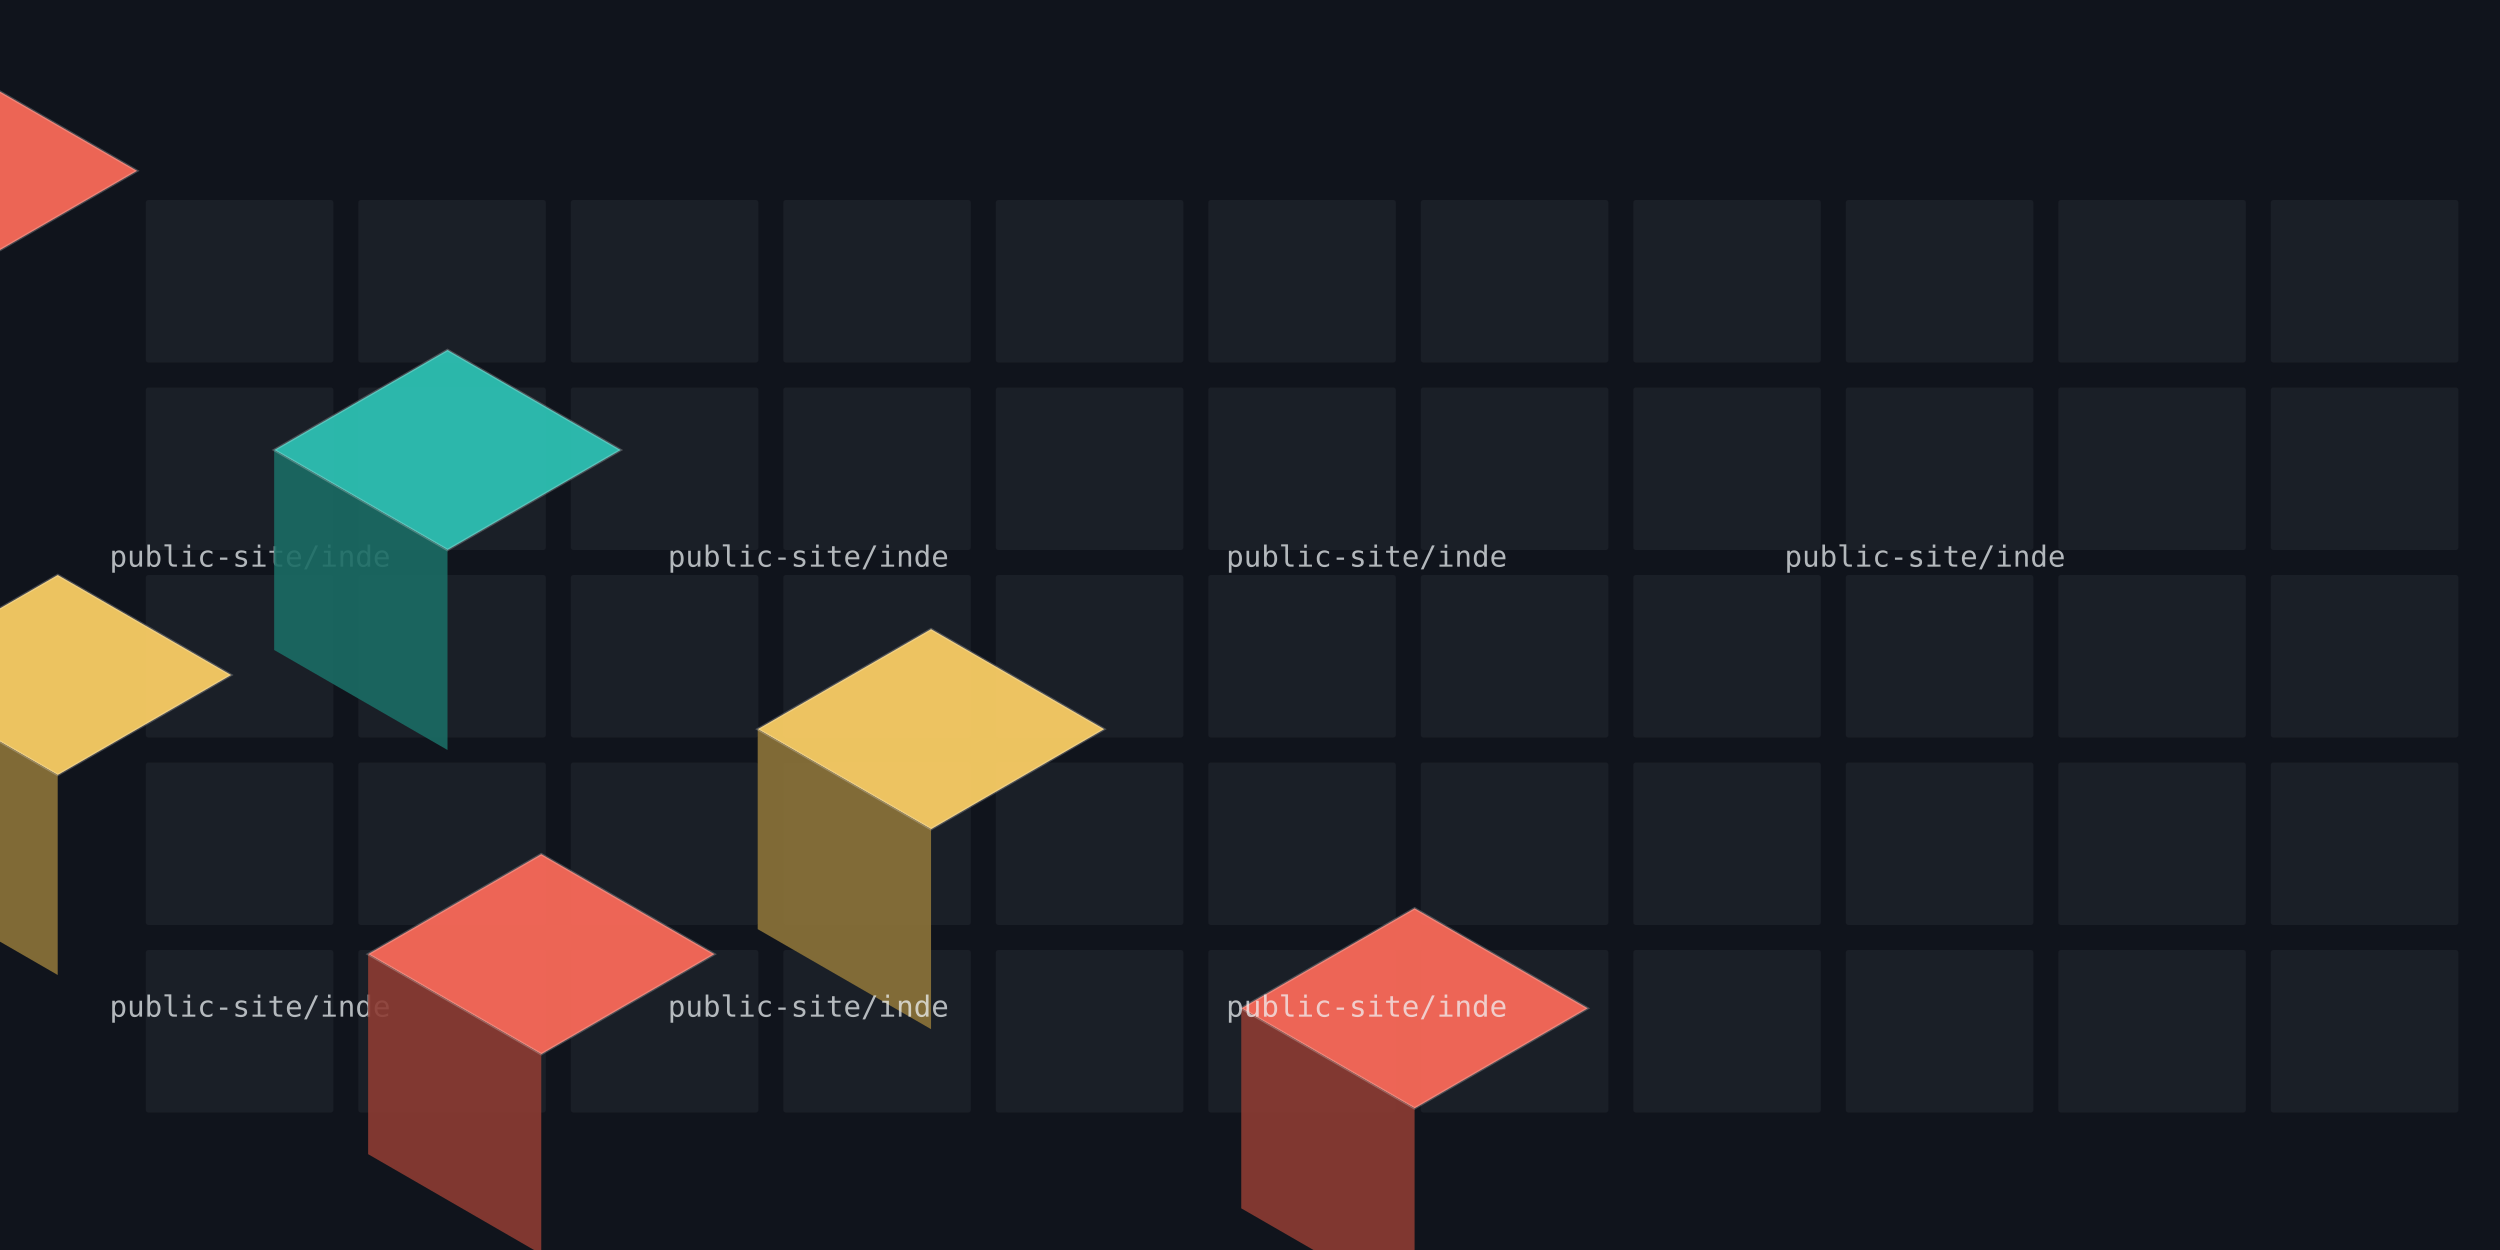
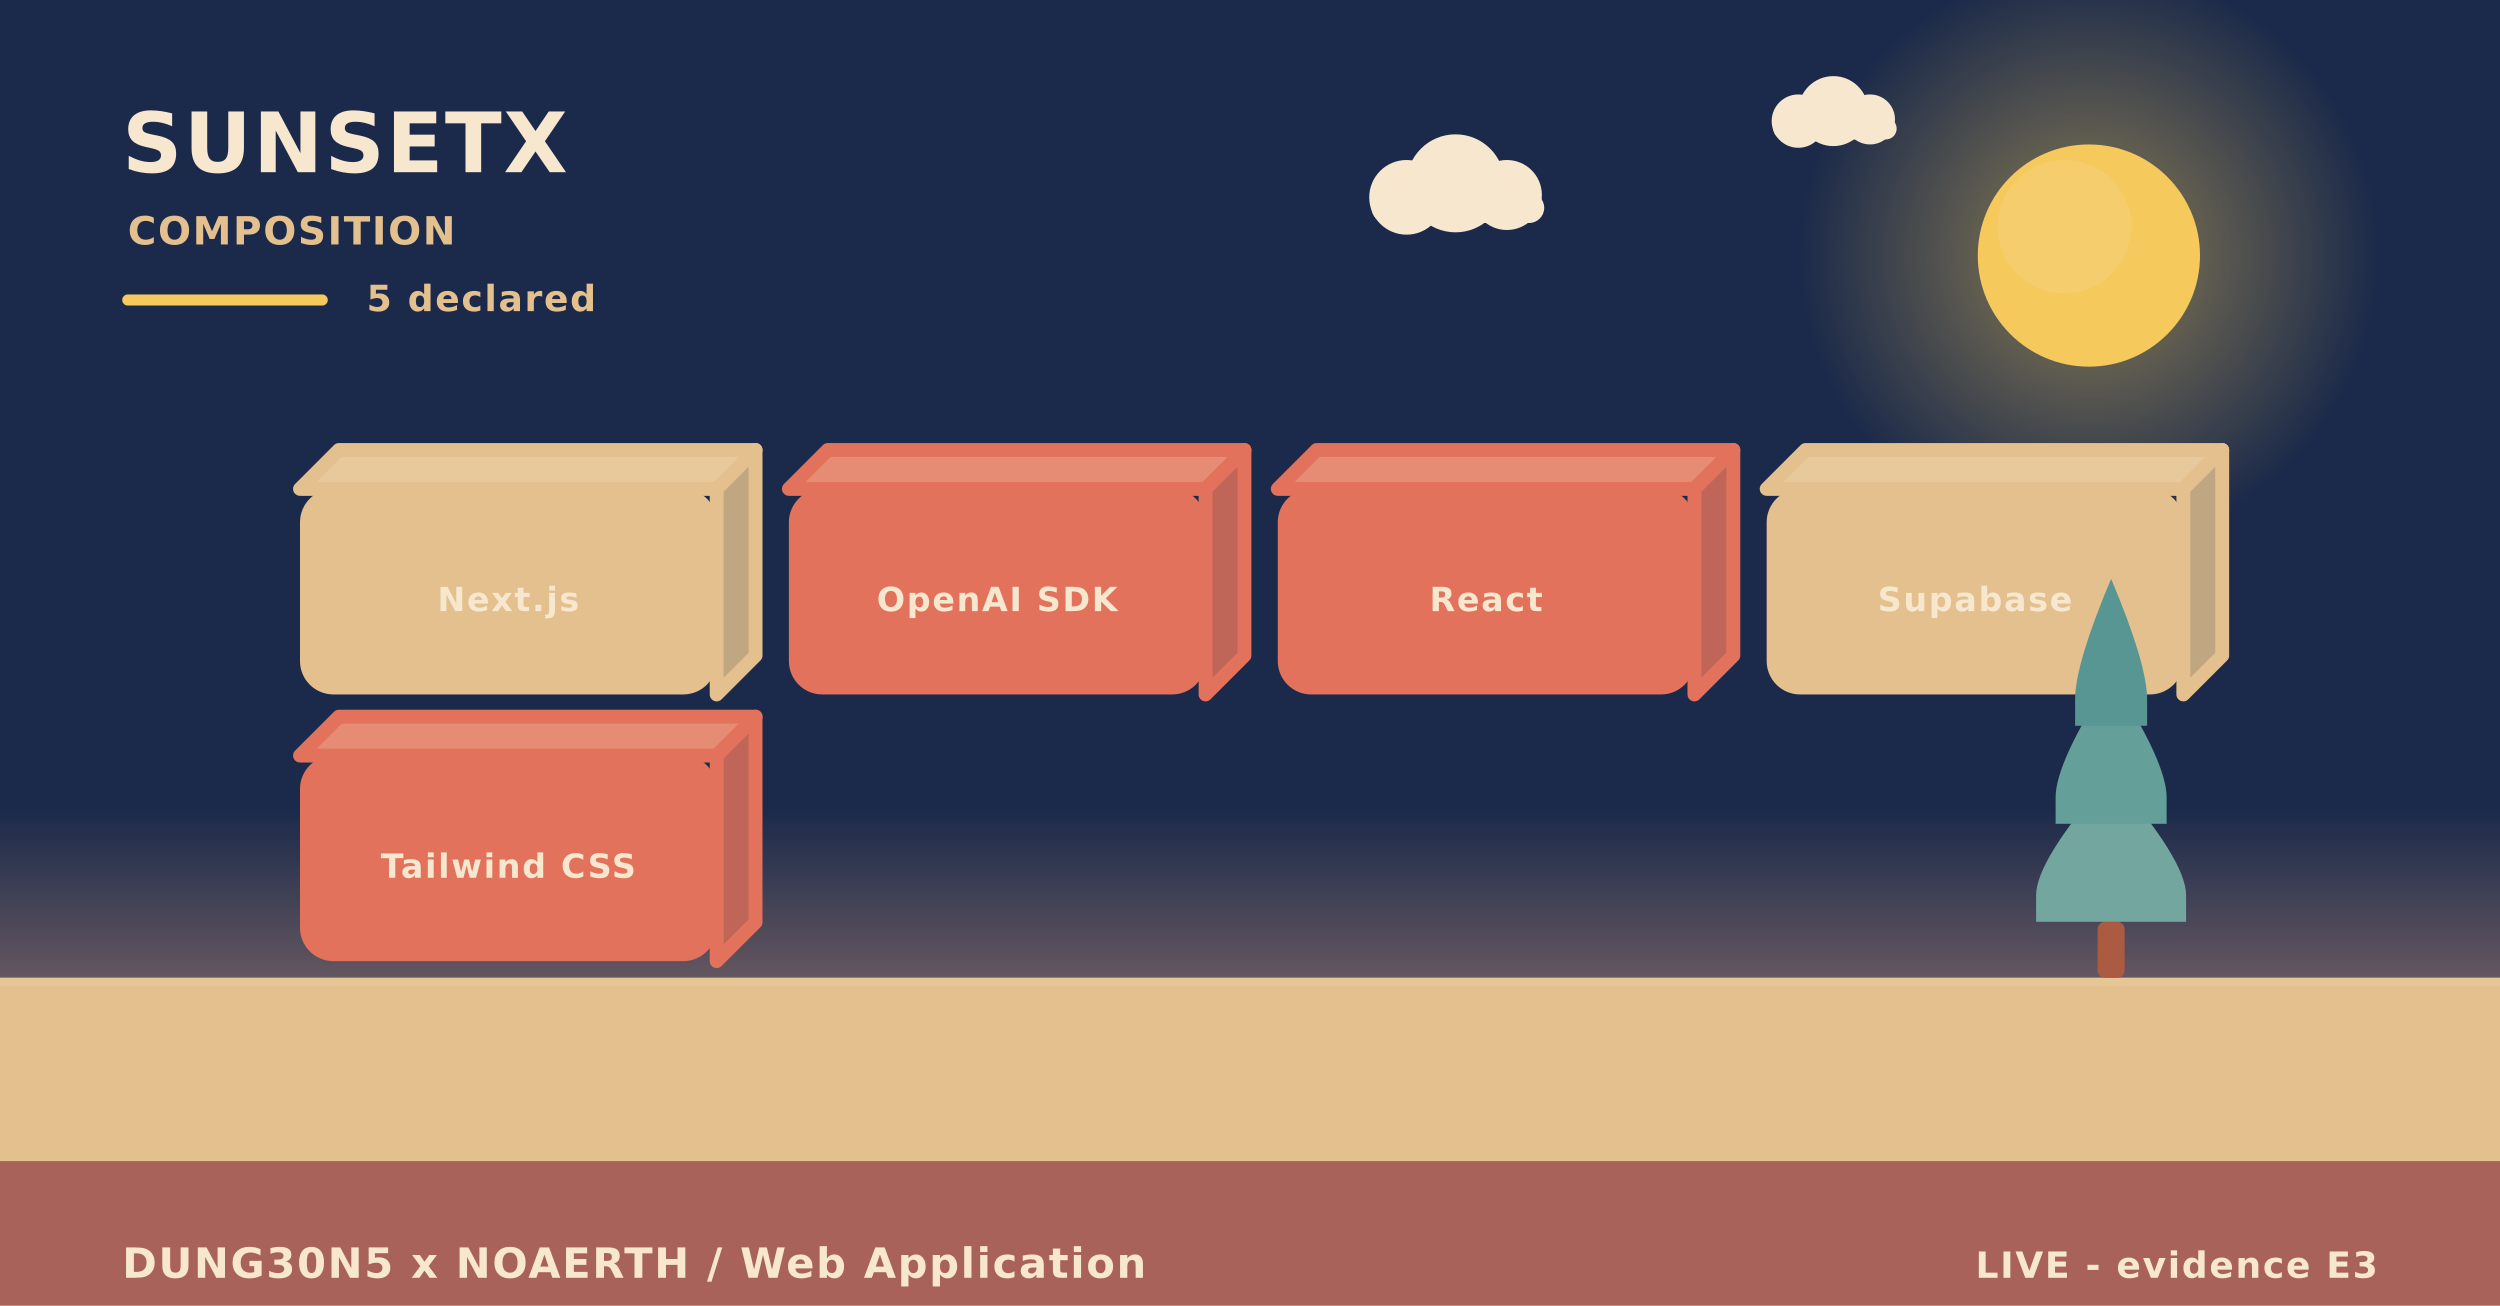
- <svg xmlns="http://www.w3.org/2000/svg" viewBox="0 0 1200 600" width="1200" height="600" role="img" aria-label="SUNSETX component map">
-   <rect width="1200" height="600" fill="#10141c" />
-   <defs>
-     <linearGradient id="gc" x1="0" y1="0" x2="1" y2="1">
-       <stop offset="0%" stop-color="#ff6b5a" />
-       <stop offset="100%" stop-color="#2ec4b6" />
-     </linearGradient>
-   </defs>
-   <rect x="70.00" y="96.00" width="90.00" height="78.00" rx="1.20" fill="#f2f5f9" opacity="0.05" />
-   <rect x="172.00" y="96.00" width="90.00" height="78.00" rx="1.20" fill="#f2f5f9" opacity="0.05" />
-   <rect x="274.00" y="96.00" width="90.00" height="78.00" rx="1.20" fill="#f2f5f9" opacity="0.05" />
-   <rect x="376.00" y="96.00" width="90.00" height="78.00" rx="1.20" fill="#f2f5f9" opacity="0.05" />
-   <rect x="478.00" y="96.00" width="90.00" height="78.00" rx="1.20" fill="#f2f5f9" opacity="0.05" />
-   <rect x="580.00" y="96.00" width="90.00" height="78.00" rx="1.20" fill="#f2f5f9" opacity="0.05" />
-   <rect x="682.00" y="96.00" width="90.00" height="78.00" rx="1.20" fill="#f2f5f9" opacity="0.05" />
-   <rect x="784.00" y="96.00" width="90.00" height="78.00" rx="1.20" fill="#f2f5f9" opacity="0.05" />
-   <rect x="886.00" y="96.00" width="90.00" height="78.00" rx="1.20" fill="#f2f5f9" opacity="0.05" />
-   <rect x="988.00" y="96.00" width="90.00" height="78.00" rx="1.20" fill="#f2f5f9" opacity="0.05" />
-   <rect x="1090.00" y="96.00" width="90.00" height="78.00" rx="1.20" fill="#f2f5f9" opacity="0.05" />
-   <rect x="70.00" y="186.00" width="90.00" height="78.00" rx="1.20" fill="#f2f5f9" opacity="0.05" />
-   <rect x="172.00" y="186.00" width="90.00" height="78.00" rx="1.20" fill="#f2f5f9" opacity="0.05" />
-   <rect x="274.00" y="186.00" width="90.00" height="78.00" rx="1.20" fill="#f2f5f9" opacity="0.05" />
-   <rect x="376.00" y="186.00" width="90.00" height="78.00" rx="1.20" fill="#f2f5f9" opacity="0.05" />
-   <rect x="478.00" y="186.00" width="90.00" height="78.00" rx="1.20" fill="#f2f5f9" opacity="0.05" />
-   <rect x="580.00" y="186.00" width="90.00" height="78.00" rx="1.20" fill="#f2f5f9" opacity="0.05" />
-   <rect x="682.00" y="186.00" width="90.00" height="78.00" rx="1.20" fill="#f2f5f9" opacity="0.05" />
-   <rect x="784.00" y="186.00" width="90.00" height="78.00" rx="1.20" fill="#f2f5f9" opacity="0.05" />
-   <rect x="886.00" y="186.00" width="90.00" height="78.00" rx="1.20" fill="#f2f5f9" opacity="0.05" />
-   <rect x="988.00" y="186.00" width="90.00" height="78.00" rx="1.20" fill="#f2f5f9" opacity="0.05" />
-   <rect x="1090.00" y="186.00" width="90.00" height="78.00" rx="1.20" fill="#f2f5f9" opacity="0.05" />
-   <rect x="70.00" y="276.00" width="90.00" height="78.00" rx="1.20" fill="#f2f5f9" opacity="0.05" />
-   <rect x="172.00" y="276.00" width="90.00" height="78.00" rx="1.20" fill="#f2f5f9" opacity="0.05" />
-   <rect x="274.00" y="276.00" width="90.00" height="78.00" rx="1.20" fill="#f2f5f9" opacity="0.05" />
-   <rect x="376.00" y="276.00" width="90.00" height="78.00" rx="1.20" fill="#f2f5f9" opacity="0.05" />
-   <rect x="478.00" y="276.00" width="90.00" height="78.00" rx="1.20" fill="#f2f5f9" opacity="0.05" />
-   <rect x="580.00" y="276.00" width="90.00" height="78.00" rx="1.20" fill="#f2f5f9" opacity="0.05" />
-   <rect x="682.00" y="276.00" width="90.00" height="78.00" rx="1.20" fill="#f2f5f9" opacity="0.05" />
-   <rect x="784.00" y="276.00" width="90.00" height="78.00" rx="1.20" fill="#f2f5f9" opacity="0.05" />
-   <rect x="886.00" y="276.00" width="90.00" height="78.00" rx="1.20" fill="#f2f5f9" opacity="0.05" />
-   <rect x="988.00" y="276.00" width="90.00" height="78.00" rx="1.20" fill="#f2f5f9" opacity="0.05" />
-   <rect x="1090.00" y="276.00" width="90.00" height="78.00" rx="1.20" fill="#f2f5f9" opacity="0.05" />
-   <rect x="70.00" y="366.00" width="90.00" height="78.00" rx="1.20" fill="#f2f5f9" opacity="0.05" />
-   <rect x="172.00" y="366.00" width="90.00" height="78.00" rx="1.20" fill="#f2f5f9" opacity="0.05" />
-   <rect x="274.00" y="366.00" width="90.00" height="78.00" rx="1.20" fill="#f2f5f9" opacity="0.05" />
-   <rect x="376.00" y="366.00" width="90.00" height="78.00" rx="1.20" fill="#f2f5f9" opacity="0.05" />
-   <rect x="478.00" y="366.00" width="90.00" height="78.00" rx="1.20" fill="#f2f5f9" opacity="0.05" />
-   <rect x="580.00" y="366.00" width="90.00" height="78.00" rx="1.20" fill="#f2f5f9" opacity="0.05" />
-   <rect x="682.00" y="366.00" width="90.00" height="78.00" rx="1.20" fill="#f2f5f9" opacity="0.05" />
-   <rect x="784.00" y="366.00" width="90.00" height="78.00" rx="1.20" fill="#f2f5f9" opacity="0.05" />
-   <rect x="886.00" y="366.00" width="90.00" height="78.00" rx="1.20" fill="#f2f5f9" opacity="0.05" />
-   <rect x="988.00" y="366.00" width="90.00" height="78.00" rx="1.20" fill="#f2f5f9" opacity="0.05" />
-   <rect x="1090.00" y="366.00" width="90.00" height="78.00" rx="1.20" fill="#f2f5f9" opacity="0.05" />
-   <rect x="70.00" y="456.00" width="90.00" height="78.00" rx="1.20" fill="#f2f5f9" opacity="0.05" />
-   <rect x="172.00" y="456.00" width="90.00" height="78.00" rx="1.20" fill="#f2f5f9" opacity="0.05" />
-   <rect x="274.00" y="456.00" width="90.00" height="78.00" rx="1.20" fill="#f2f5f9" opacity="0.05" />
-   <rect x="376.00" y="456.00" width="90.00" height="78.00" rx="1.20" fill="#f2f5f9" opacity="0.05" />
-   <rect x="478.00" y="456.00" width="90.00" height="78.00" rx="1.20" fill="#f2f5f9" opacity="0.05" />
-   <rect x="580.00" y="456.00" width="90.00" height="78.00" rx="1.20" fill="#f2f5f9" opacity="0.05" />
-   <rect x="682.00" y="456.00" width="90.00" height="78.00" rx="1.20" fill="#f2f5f9" opacity="0.05" />
-   <rect x="784.00" y="456.00" width="90.00" height="78.00" rx="1.20" fill="#f2f5f9" opacity="0.05" />
-   <rect x="886.00" y="456.00" width="90.00" height="78.00" rx="1.20" fill="#f2f5f9" opacity="0.05" />
-   <rect x="988.00" y="456.00" width="90.00" height="78.00" rx="1.20" fill="#f2f5f9" opacity="0.05" />
-   <rect x="1090.00" y="456.00" width="90.00" height="78.00" rx="1.20" fill="#f2f5f9" opacity="0.05" />
-   <g transform="rotate(0 120 140)">
-     <polygon points="-17.3,34.0 65.8,82.0 -17.3,130.0 -100.5,82.0" fill="#ff6b5a" opacity="0.92" />
-     <polygon points="-100.5,82.0 -17.3,130.0 -17.3,226.0 -100.5,178.0" fill="#8c3b32" opacity="0.9" />
-     <polygon points="-17.3,34.0 65.8,82.0 -17.3,130.0 -100.5,82.0" fill="none" stroke="rgba(255,255,255,0.220)" stroke-width="1.2" />
-     <animateTransform attributeName="transform" type="rotate" values="-32.0 0.00 0.00 0.0 0.00 0.00" dur="7.65s" begin="0.0s" repeatCount="indefinite" />
+ <svg xmlns="http://www.w3.org/2000/svg" width="900" height="470" viewBox="0 0 900 470" role="img" aria-label="SUNSETX - how it is composed">
+   <linearGradient id="skyc" x1="0" y1="0" x2="0" y2="1">
+     <stop offset="0" stop-color="#1b2a4a" />
+     <stop offset="0.62" stop-color="#1b2a4a" />
+     <stop offset="1" stop-color="#f3ad8a" />
+   </linearGradient>
+   <rect width="900" height="470" fill="url(#skyc)" />
+   <radialGradient id="sunc">
+     <stop offset="0.35" stop-color="#f5c95c" stop-opacity="0.34" />
+     <stop offset="1" stop-color="#f5c95c" stop-opacity="0" />
+   </radialGradient>
+   <circle cx="752" cy="92" r="104" fill="url(#sunc)" />
+   <circle cx="752" cy="92" r="40" fill="#f5c95c" />
+   <circle cx="743.2" cy="81.6" r="24" fill="#f5d27e" opacity="0.5" />
+   <g>
+     <circle cx="524" cy="66" r="17.64" fill="#f6e7ce" />
+     <circle cx="506.36" cy="71.04" r="13.44" fill="#f6e7ce" />
+     <circle cx="542.48" cy="70.2" r="12.6" fill="#f6e7ce" />
+     <rect x="493.76" y="69.36" width="62.16" height="10.92" rx="5.46" fill="#f6e7ce" />
+     <animateTransform attributeName="transform" type="translate" values="0 0;24 0;0 0" dur="36s" begin="0s" repeatCount="indefinite" />
  </g>
-   <text x="120" y="272" font-family="ui-monospace,Menlo,monospace" font-size="14" fill="rgba(242,245,249,0.720)" text-anchor="middle">public-site/inde</text>
-   <g transform="rotate(0 388 140)">
-     <polygon points="214.8,168.0 297.9,216.0 214.8,264.0 131.6,216.0" fill="#2ec4b6" opacity="0.92" />
-     <polygon points="131.6,216.0 214.8,264.0 214.8,360.0 131.6,312.0" fill="#196c64" opacity="0.9" />
-     <polygon points="214.8,168.0 297.9,216.0 214.8,264.0 131.6,216.0" fill="none" stroke="rgba(255,255,255,0.220)" stroke-width="1.2" />
-     <animateTransform attributeName="transform" type="rotate" values="-32.0 0.00 0.00 0.0 0.00 0.00" dur="7.65s" begin="0.4s" repeatCount="indefinite" />
+   <g>
+     <circle cx="660" cy="40" r="12.6" fill="#f6e7ce" />
+     <circle cx="647.4" cy="43.6" r="9.6" fill="#f6e7ce" />
+     <circle cx="673.2" cy="43" r="9" fill="#f6e7ce" />
+     <rect x="638.4" y="42.4" width="44.4" height="7.8" rx="3.9" fill="#f6e7ce" />
+     <animateTransform attributeName="transform" type="translate" values="0 0;-18 0;0 0" dur="46s" begin="3s" repeatCount="indefinite" />
  </g>
-   <text x="388" y="272" font-family="ui-monospace,Menlo,monospace" font-size="14" fill="rgba(242,245,249,0.720)" text-anchor="middle">public-site/inde</text>
-   <g transform="rotate(0 656 140)">
-     <polygon points="446.9,302.0 530.0,350.0 446.9,398.0 363.7,350.0" fill="#ffd166" opacity="0.92" />
-     <polygon points="363.7,350.0 446.9,398.0 446.9,494.0 363.7,446.0" fill="#8c7338" opacity="0.9" />
-     <polygon points="446.9,302.0 530.0,350.0 446.9,398.0 363.7,350.0" fill="none" stroke="rgba(255,255,255,0.220)" stroke-width="1.2" />
-     <animateTransform attributeName="transform" type="rotate" values="-32.0 0.00 0.00 0.0 0.00 0.00" dur="7.65s" begin="0.8s" repeatCount="indefinite" />
+   <rect x="0" y="352" width="900" height="118" fill="#e3c08d" />
+   <rect x="0" y="352" width="900" height="3" fill="#e6c596" />
+   <text x="44" y="62" font-family="Verdana,DejaVu Sans,sans-serif" font-size="30" font-weight="700" letter-spacing="0.6" fill="#f6e7ce" text-anchor="start">SUNSETX</text>
+   <text x="46" y="88" font-family="Verdana,DejaVu Sans,sans-serif" font-size="14" font-weight="700" letter-spacing="0.6" fill="#e3c08d" text-anchor="start">COMPOSITION</text>
+   <rect x="44" y="106" width="74" height="4" rx="2" fill="#f5c95c" />
+   <text x="132" y="112" font-family="Verdana,DejaVu Sans,sans-serif" font-size="13" font-weight="700" letter-spacing="0.6" fill="#e3c08d" text-anchor="start">5 declared</text>
+   <g>
+     <path d="M108,176 L258,176 L272,162 L122,162 Z" fill="#e7c99b" stroke="#e3c08d" stroke-width="5" stroke-linejoin="round" />
+     <path d="M258,176 L272,162 L272,236 L258,250 Z" fill="#c1a682" stroke="#e3c08d" stroke-width="5" stroke-linejoin="round" />
+     <rect x="108" y="176" width="150" height="74" rx="12" fill="#e3c08d" />
+     <animateTransform attributeName="transform" type="translate" values="0 10;0 0" dur="0.75s" begin="0s" fill="freeze" />
  </g>
-   <text x="656" y="272" font-family="ui-monospace,Menlo,monospace" font-size="14" fill="rgba(242,245,249,0.720)" text-anchor="middle">public-site/inde</text>
-   <g transform="rotate(0 924 140)">
-     <polygon points="679.0,436.0 762.1,484.0 679.0,532.0 595.8,484.0" fill="#ff6b5a" opacity="0.92" />
-     <polygon points="595.8,484.0 679.0,532.0 679.0,628.0 595.8,580.0" fill="#8c3b32" opacity="0.9" />
-     <polygon points="679.0,436.0 762.1,484.0 679.0,532.0 595.8,484.0" fill="none" stroke="rgba(255,255,255,0.220)" stroke-width="1.2" />
-     <animateTransform attributeName="transform" type="rotate" values="-32.0 0.00 0.00 0.0 0.00 0.00" dur="7.65s" begin="1.2s" repeatCount="indefinite" />
+   <text x="183" y="220" font-family="Verdana,DejaVu Sans,sans-serif" font-size="12" font-weight="700" letter-spacing="0.6" fill="#f6e7ce" text-anchor="middle">Next.js</text>
+   <g>
+     <path d="M284,176 L434,176 L448,162 L298,162 Z" fill="#e68c74" stroke="#e2725b" stroke-width="5" stroke-linejoin="round" />
+     <path d="M434,176 L448,162 L448,236 L434,250 Z" fill="#c06658" stroke="#e2725b" stroke-width="5" stroke-linejoin="round" />
+     <rect x="284" y="176" width="150" height="74" rx="12" fill="#e2725b" />
+     <animateTransform attributeName="transform" type="translate" values="0 10;0 0" dur="0.75s" begin="0.16s" fill="freeze" />
  </g>
-   <text x="924" y="272" font-family="ui-monospace,Menlo,monospace" font-size="14" fill="rgba(242,245,249,0.720)" text-anchor="middle">public-site/inde</text>
-   <g transform="rotate(0 120 356)">
-     <polygon points="-204.4,142.0 -121.2,190.0 -204.4,238.0 -287.5,190.0" fill="#2ec4b6" opacity="0.92" />
-     <polygon points="-287.5,190.0 -204.4,238.0 -204.4,334.0 -287.5,286.0" fill="#196c64" opacity="0.9" />
-     <polygon points="-204.4,142.0 -121.2,190.0 -204.4,238.0 -287.5,190.0" fill="none" stroke="rgba(255,255,255,0.220)" stroke-width="1.2" />
-     <animateTransform attributeName="transform" type="rotate" values="-32.0 0.00 0.00 0.0 0.00 0.00" dur="7.65s" begin="1.6s" repeatCount="indefinite" />
+   <text x="359" y="220" font-family="Verdana,DejaVu Sans,sans-serif" font-size="12" font-weight="700" letter-spacing="0.6" fill="#f6e7ce" text-anchor="middle">OpenAI SDK</text>
+   <g>
+     <path d="M460,176 L610,176 L624,162 L474,162 Z" fill="#e68c74" stroke="#e2725b" stroke-width="5" stroke-linejoin="round" />
+     <path d="M610,176 L624,162 L624,236 L610,250 Z" fill="#c06658" stroke="#e2725b" stroke-width="5" stroke-linejoin="round" />
+     <rect x="460" y="176" width="150" height="74" rx="12" fill="#e2725b" />
+     <animateTransform attributeName="transform" type="translate" values="0 10;0 0" dur="0.75s" begin="0.32s" fill="freeze" />
  </g>
-   <text x="120" y="488" font-family="ui-monospace,Menlo,monospace" font-size="14" fill="rgba(242,245,249,0.720)" text-anchor="middle">public-site/inde</text>
-   <g transform="rotate(0 388 356)">
-     <polygon points="27.7,276.0 110.9,324.0 27.7,372.0 -55.4,324.0" fill="#ffd166" opacity="0.92" />
-     <polygon points="-55.4,324.0 27.7,372.0 27.7,468.0 -55.4,420.0" fill="#8c7338" opacity="0.9" />
-     <polygon points="27.7,276.0 110.9,324.0 27.7,372.0 -55.4,324.0" fill="none" stroke="rgba(255,255,255,0.220)" stroke-width="1.2" />
-     <animateTransform attributeName="transform" type="rotate" values="-32.0 0.00 0.00 0.0 0.00 0.00" dur="7.65s" begin="2.0s" repeatCount="indefinite" />
+   <text x="535" y="220" font-family="Verdana,DejaVu Sans,sans-serif" font-size="12" font-weight="700" letter-spacing="0.6" fill="#f6e7ce" text-anchor="middle">React</text>
+   <g>
+     <path d="M636,176 L786,176 L800,162 L650,162 Z" fill="#e7c99b" stroke="#e3c08d" stroke-width="5" stroke-linejoin="round" />
+     <path d="M786,176 L800,162 L800,236 L786,250 Z" fill="#c1a682" stroke="#e3c08d" stroke-width="5" stroke-linejoin="round" />
+     <rect x="636" y="176" width="150" height="74" rx="12" fill="#e3c08d" />
+     <animateTransform attributeName="transform" type="translate" values="0 10;0 0" dur="0.75s" begin="0.48s" fill="freeze" />
  </g>
-   <text x="388" y="488" font-family="ui-monospace,Menlo,monospace" font-size="14" fill="rgba(242,245,249,0.720)" text-anchor="middle">public-site/inde</text>
-   <g transform="rotate(0 656 356)">
-     <polygon points="259.8,410.0 342.9,458.0 259.8,506.0 176.7,458.0" fill="#ff6b5a" opacity="0.92" />
-     <polygon points="176.7,458.0 259.8,506.0 259.8,602.0 176.7,554.0" fill="#8c3b32" opacity="0.9" />
-     <polygon points="259.8,410.0 342.9,458.0 259.8,506.0 176.7,458.0" fill="none" stroke="rgba(255,255,255,0.220)" stroke-width="1.2" />
-     <animateTransform attributeName="transform" type="rotate" values="-32.0 0.00 0.00 0.0 0.00 0.00" dur="7.65s" begin="2.4s" repeatCount="indefinite" />
+   <text x="711" y="220" font-family="Verdana,DejaVu Sans,sans-serif" font-size="12" font-weight="700" letter-spacing="0.6" fill="#f6e7ce" text-anchor="middle">Supabase</text>
+   <g>
+     <path d="M108,272 L258,272 L272,258 L122,258 Z" fill="#e68c74" stroke="#e2725b" stroke-width="5" stroke-linejoin="round" />
+     <path d="M258,272 L272,258 L272,332 L258,346 Z" fill="#c06658" stroke="#e2725b" stroke-width="5" stroke-linejoin="round" />
+     <rect x="108" y="272" width="150" height="74" rx="12" fill="#e2725b" />
+     <animateTransform attributeName="transform" type="translate" values="0 10;0 0" dur="0.75s" begin="0.64s" fill="freeze" />
  </g>
-   <text x="656" y="488" font-family="ui-monospace,Menlo,monospace" font-size="14" fill="rgba(242,245,249,0.720)" text-anchor="middle">public-site/inde</text>
+   <text x="183" y="316" font-family="Verdana,DejaVu Sans,sans-serif" font-size="12" font-weight="700" letter-spacing="0.6" fill="#f6e7ce" text-anchor="middle">Tailwind CSS</text>
+   <rect x="755.14" y="331.84" width="9.72" height="20.16" rx="2.7" fill="#ac5b43" />
+   <path d="M760,278.92 Q733,309.61 733,322.31 Q733,331.84 733,331.84 L787,331.84 Q787,331.84 787,322.31 Q787,309.61 760,278.92 Z" fill="#74a6a0" />
+   <path d="M760,243.64 Q740.02,274.33 740.02,287.03 Q740.02,296.56 740.02,296.56 L779.98,296.56 Q779.98,296.56 779.98,287.03 Q779.98,274.33 760,243.64 Z" fill="#649f9a" />
+   <path d="M760,208.36 Q747.04,239.05 747.04,251.75 Q747.04,261.28 747.04,261.28 L772.96,261.28 Q772.96,261.28 772.96,251.75 Q772.96,239.05 760,208.36 Z" fill="#589694" />
+   <rect x="0" y="418" width="900" height="52" rx="0" fill="#a65c56" opacity="0.94" />
+   <text x="44" y="460" font-family="Verdana,DejaVu Sans,sans-serif" font-size="15" font-weight="700" letter-spacing="0.6" fill="#f6e7ce" text-anchor="start">DUNG30N5 x NOAERTH  /  Web Application</text>
+   <text x="856" y="460" font-family="Verdana,DejaVu Sans,sans-serif" font-size="13" font-weight="700" letter-spacing="0.6" fill="#f6e7ce" text-anchor="end">LIVE  -  evidence E3</text>
</svg>
